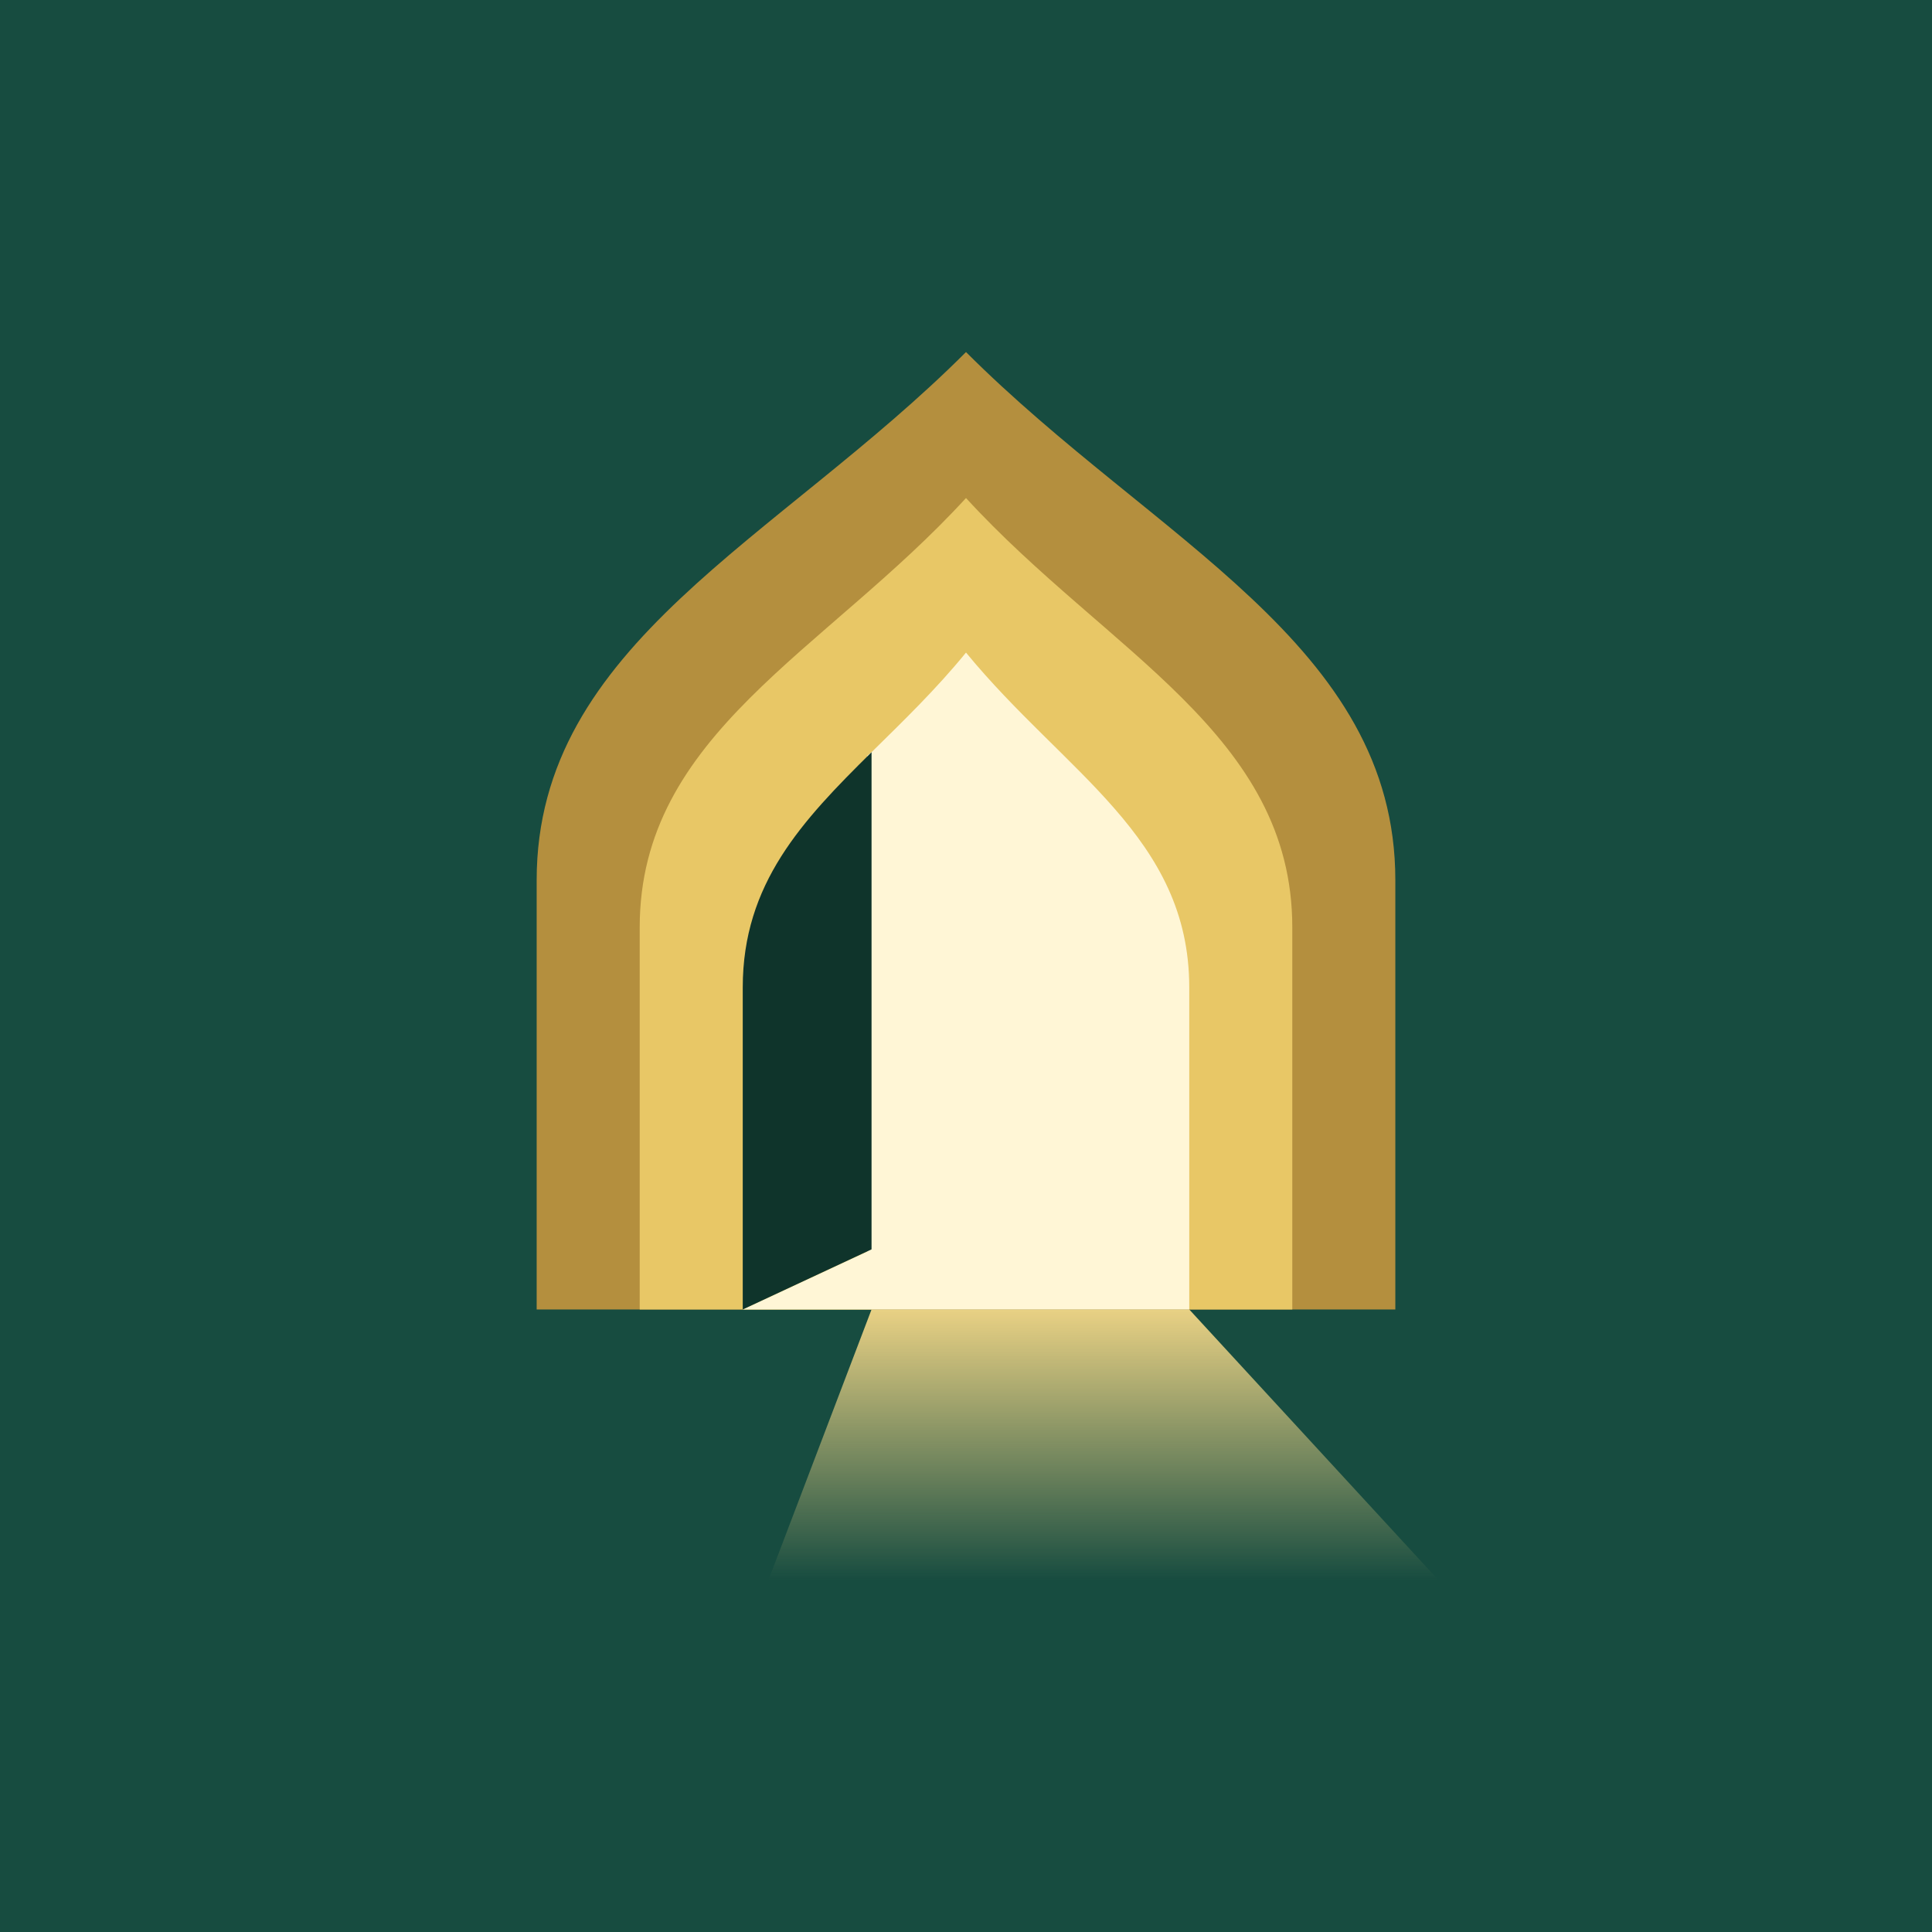
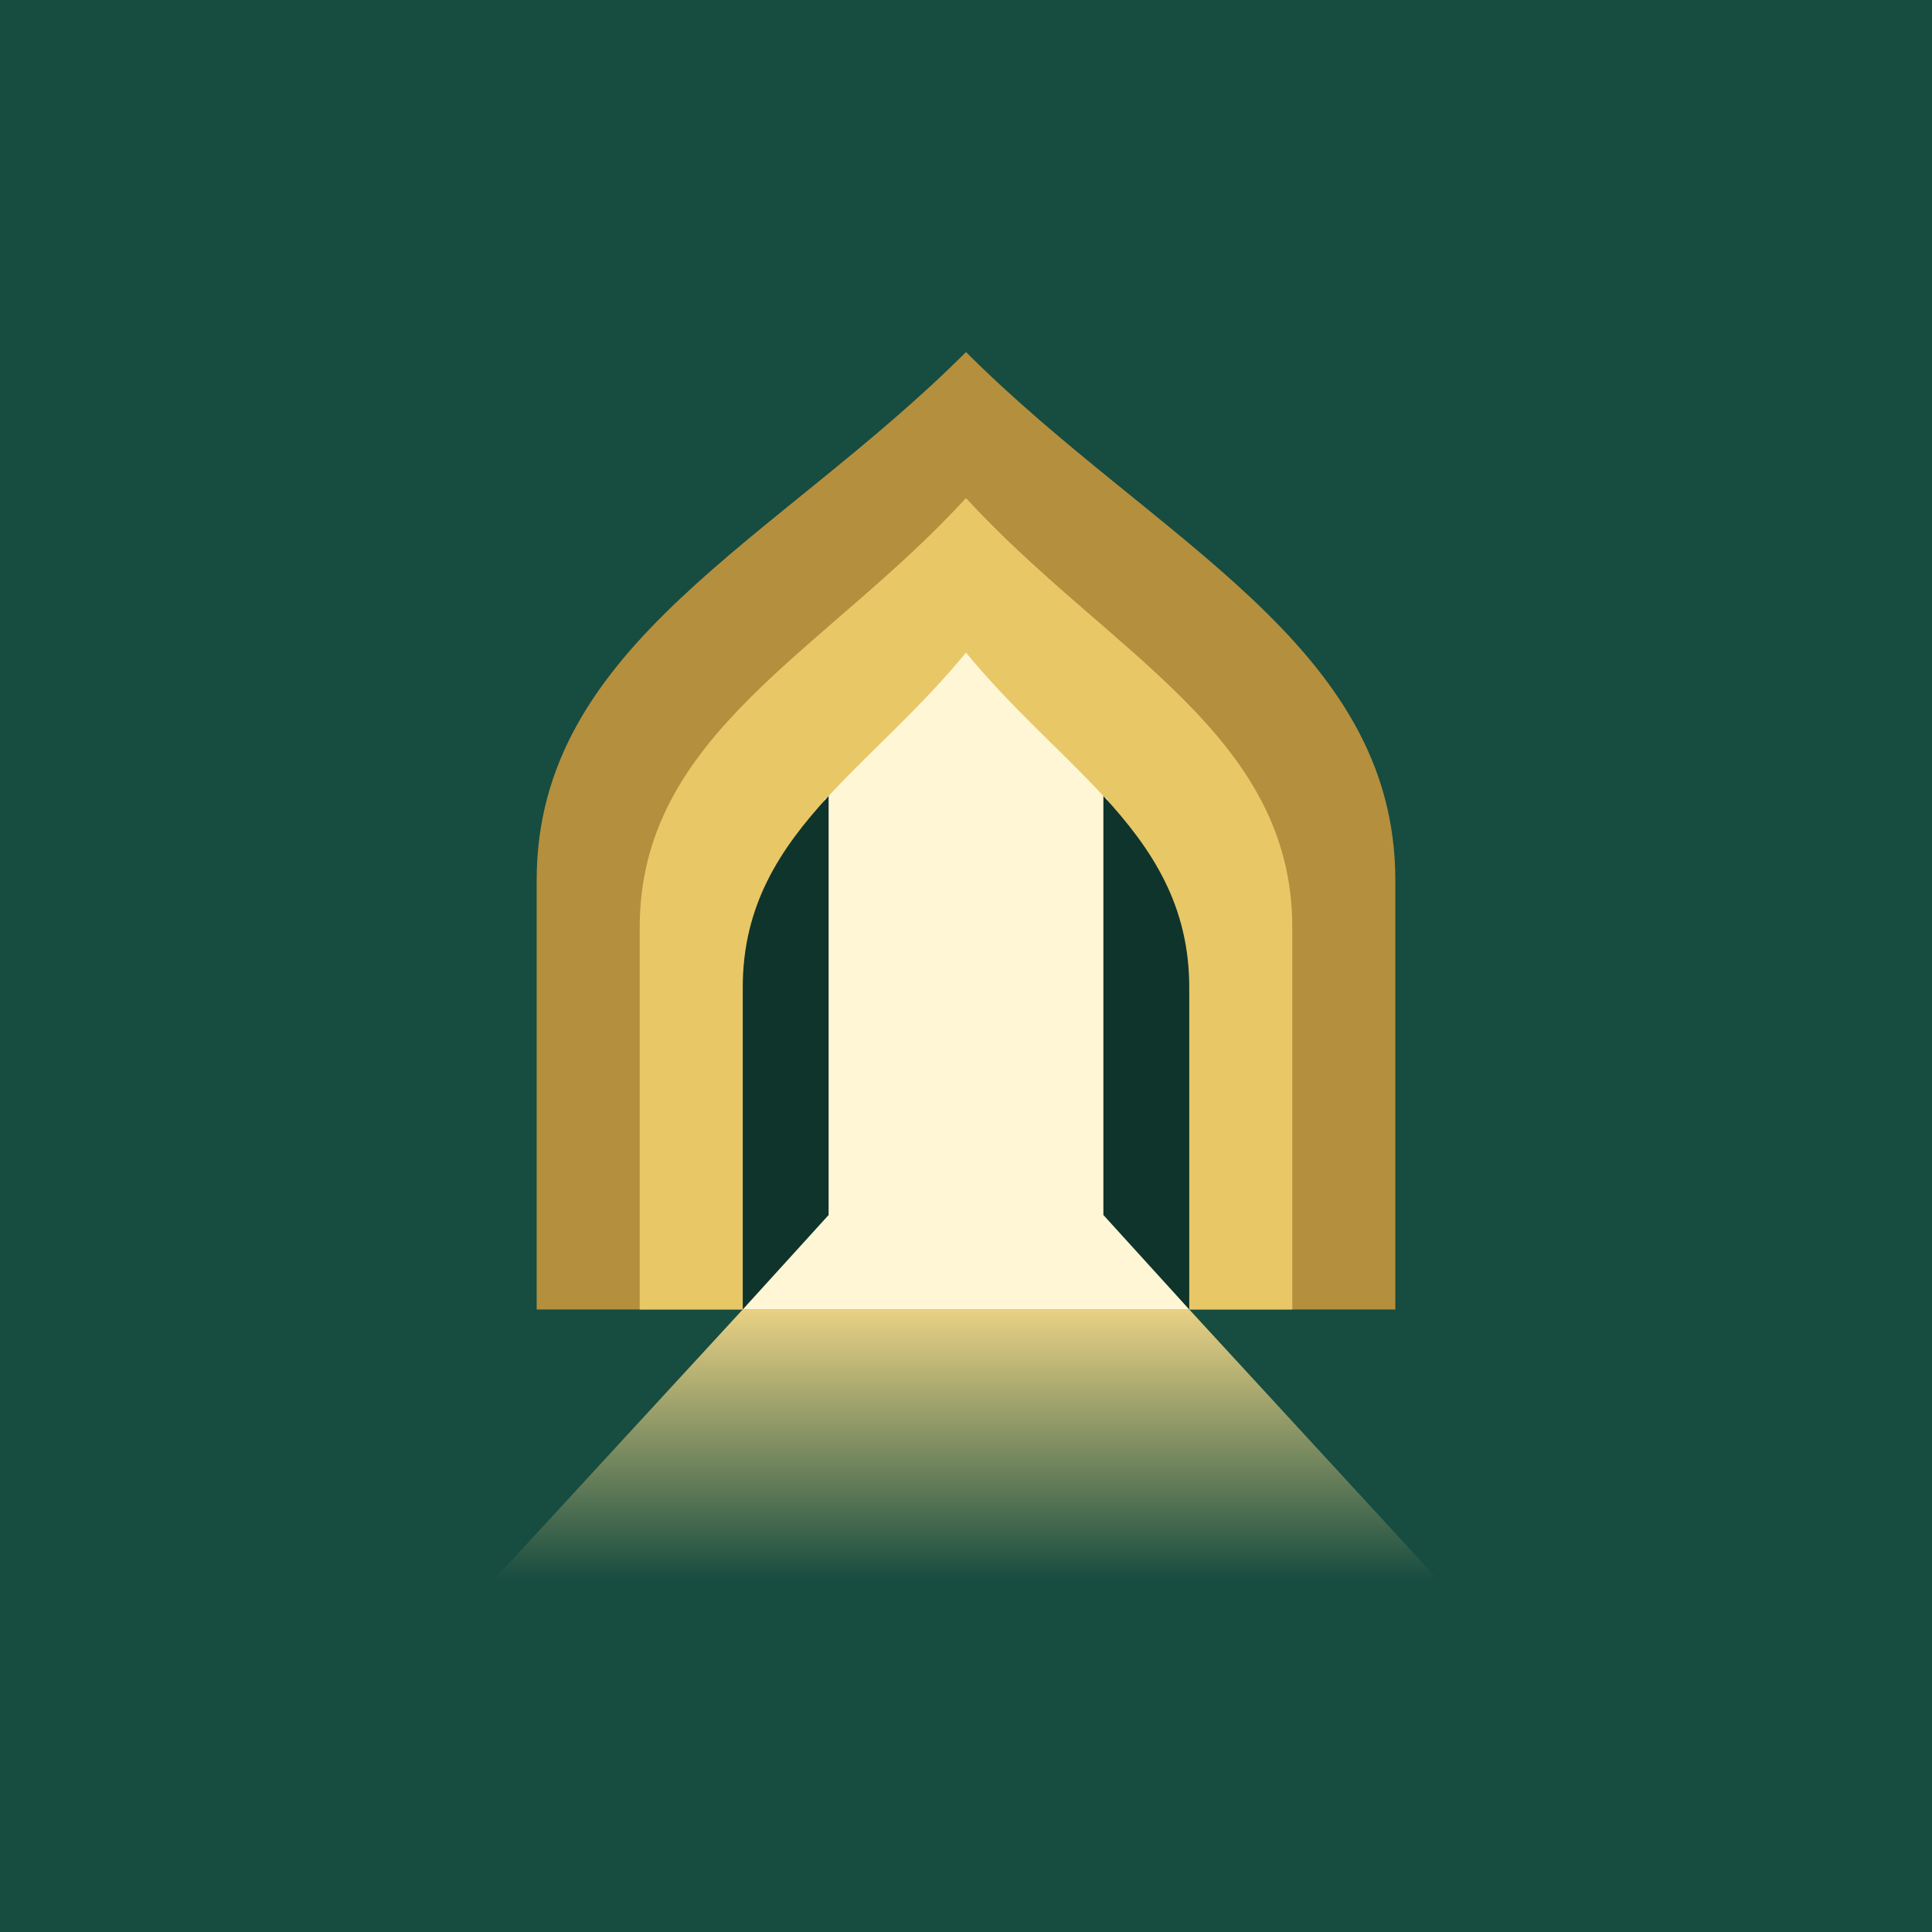
<svg xmlns="http://www.w3.org/2000/svg" viewBox="40 40 360 360">
  <rect x="40" y="40" width="360" height="360" fill="#174c40" />
  <linearGradient id="beam" x1="0" y1="0" x2="0" y2="1">
    <stop offset="0" stop-color="#e9d184" />
    <stop offset="1" stop-color="#e9d184" stop-opacity="0" />
  </linearGradient>
  <g transform="translate(220 220) scale(0.8) translate(-220 -225)">
-     <path d="M198 305H272L330 368H174Z" fill="url(#beam)" />
+     <path d="M168 305H272L330 368H110Z" fill="url(#beam)" />
    <path d="M120 305V205C120 150 176 126 220 82C264 126 320 150 320 205V305Z" fill="#b48f3e" />
    <path d="M144 305V216C144 171 187 152 220 116C253 152 296 171 296 216V305Z" fill="#e8c766" />
-     <path d="M168 305L197 291.5V176L198 175.2C205.2 168.1 212.9 160.7 220 152C243 180 272 195 272 230V305Z" fill="#fff6d6" />
-     <path d="M168 305V230C168 205.8 181.8 191.2 198 175.2V291Z" fill="#0f342b" />
+     <path d="M168 305L187 283.2V186.2L188 185.4C197.7 174.9 209.5 164.8 220 152C230.5 164.8 242.3 174.9 252 185.4L253 186.2V283.2L272 305Z" fill="#fff6d6" />
+     <path d="M168 305V230C168 211 176.5 197.9 188 185.4V283Z" fill="#0f342b" />
+     <path d="M272 305V230C272 211 263.5 197.9 252 185.4V283Z" fill="#0f342b" />
  </g>
</svg>
